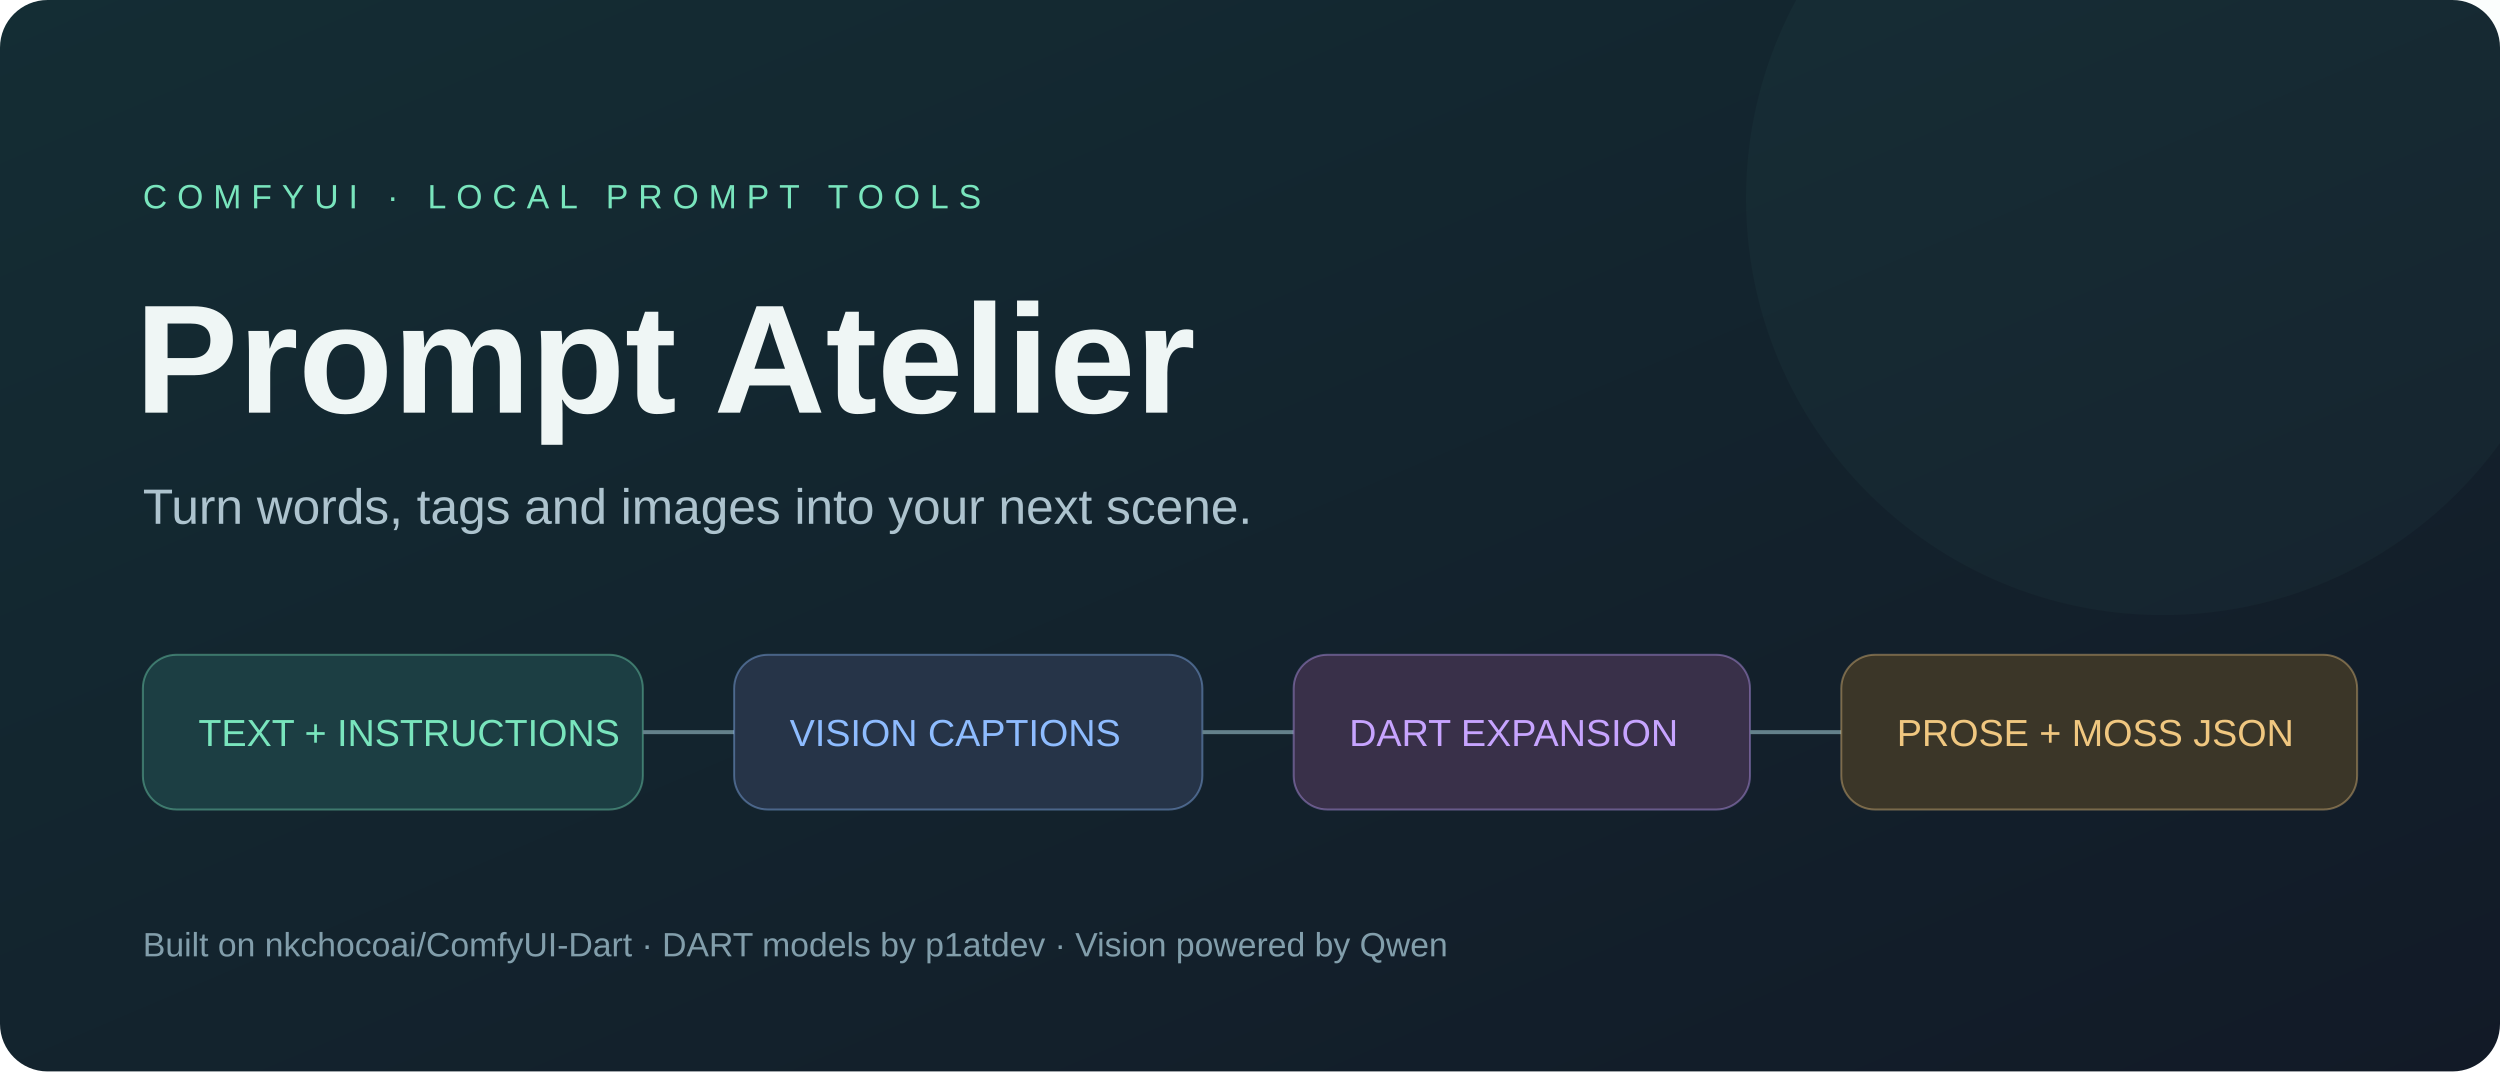
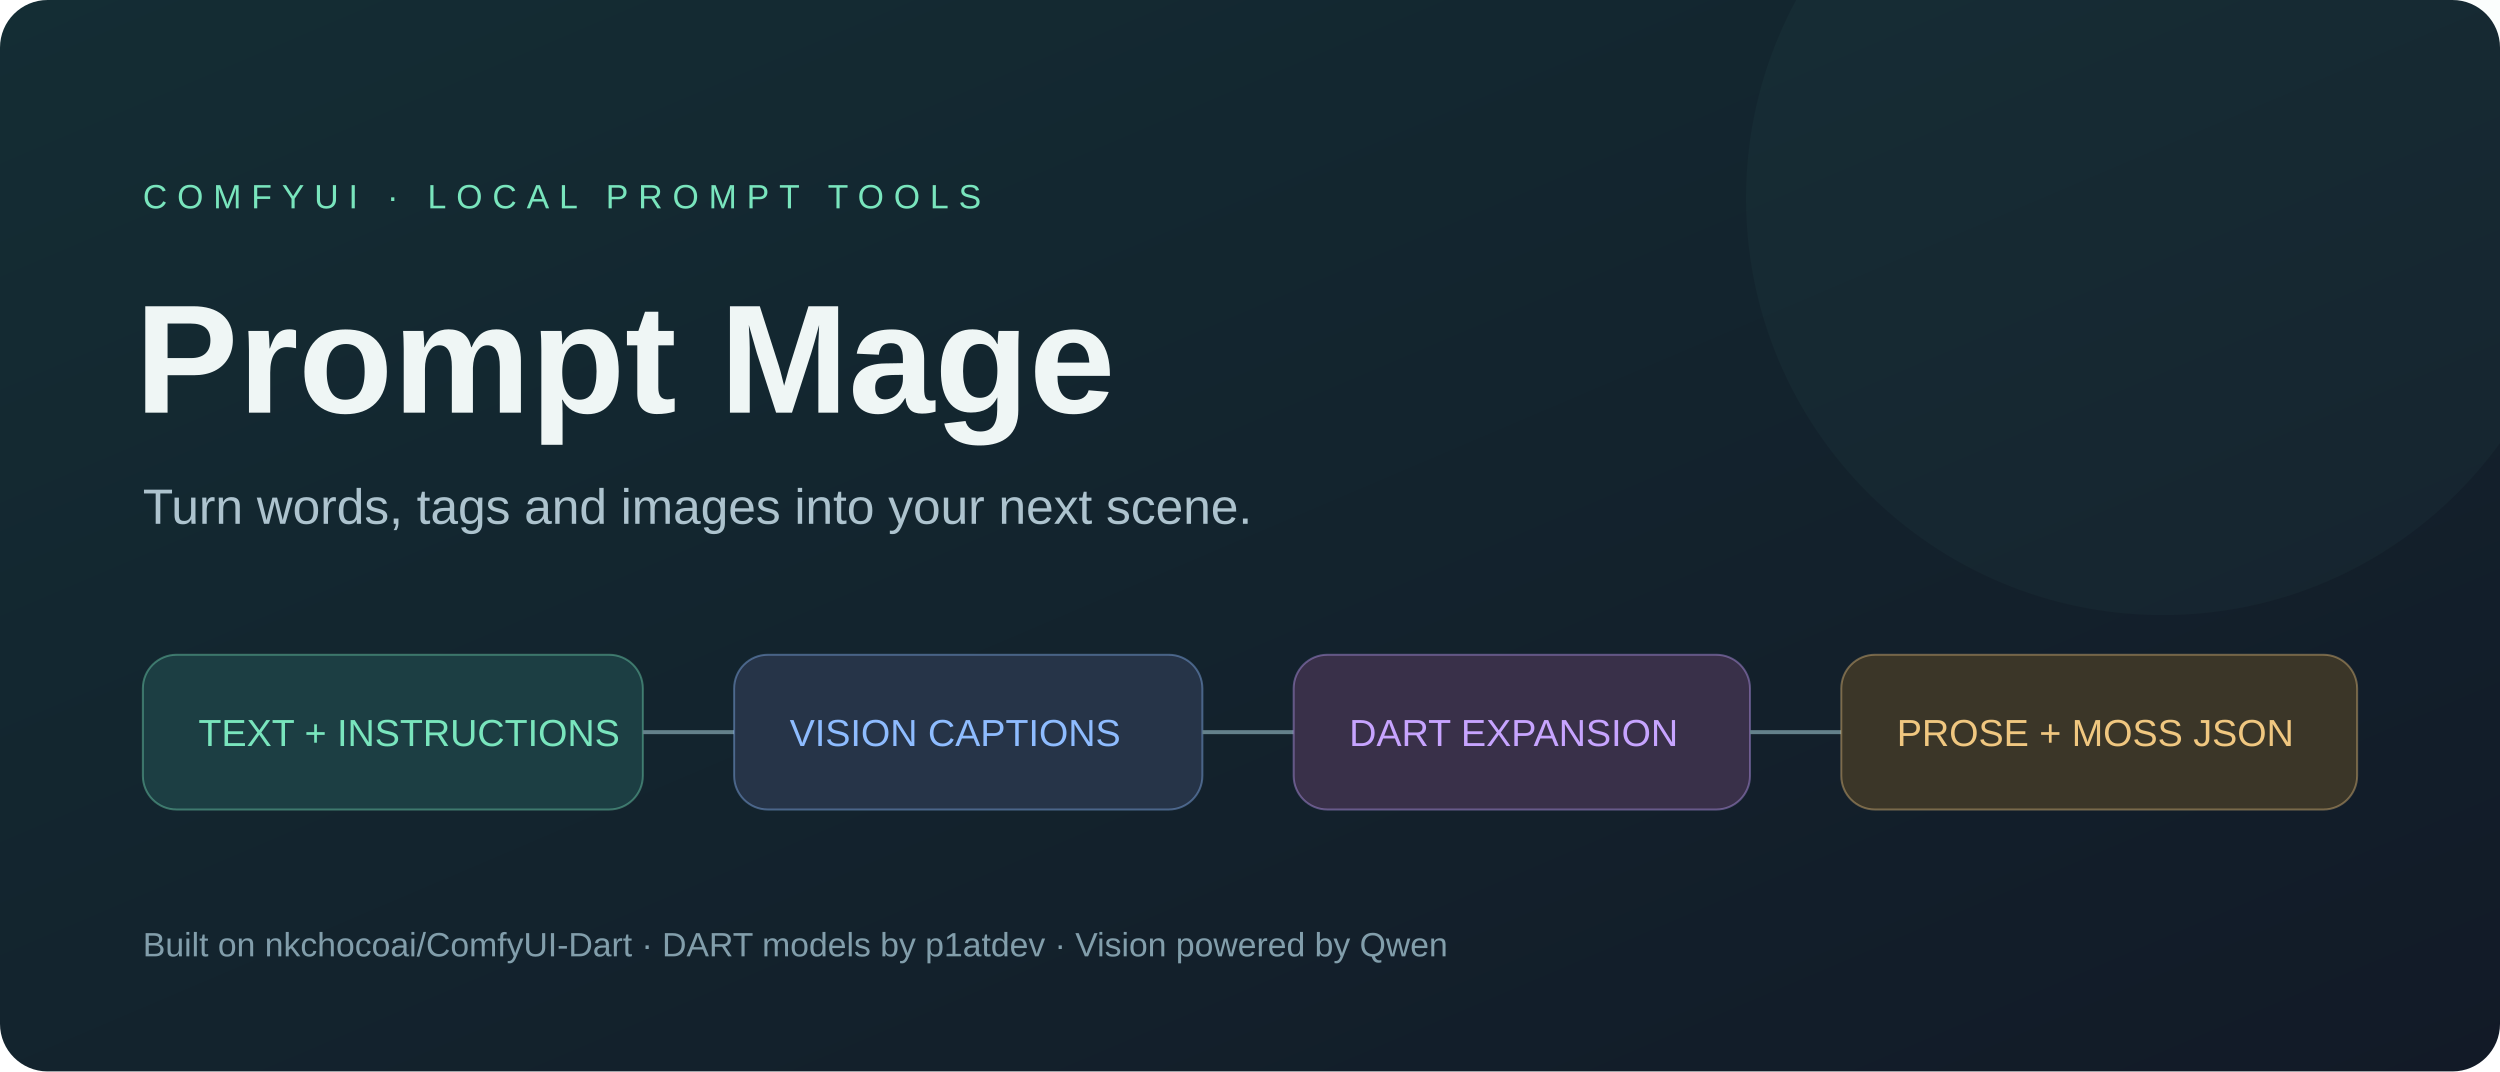
<svg xmlns="http://www.w3.org/2000/svg" width="1260" height="540" viewBox="0 0 1260 540">
  <defs>
    <linearGradient id="bg" x2="1" y2="1">
      <stop stop-color="#142d34" />
      <stop offset="1" stop-color="#121a27" />
    </linearGradient>
  </defs>
  <rect width="1260" height="540" rx="24" fill="url(#bg)" />
  <circle cx="1090" cy="100" r="210" fill="#79e5bd" opacity=".035" />
  <text x="72" y="105" fill="#79e5bd" font-family="Segoe UI,Arial" font-size="17" letter-spacing="5">COMFYUI · LOCAL PROMPT TOOLS</text>
-   <text x="68" y="208" fill="#eff6f5" font-family="Segoe UI,Arial" font-size="78" font-weight="700">Prompt Atelier</text>
+   <text x="68" y="208" fill="#eff6f5" font-family="Segoe UI,Arial" font-size="78" font-weight="700">Prompt Mage</text>
  <text x="72" y="264" fill="#adc3ce" font-family="Segoe UI,Arial" font-size="25">Turn words, tags and images into your next scene.</text>
  <g font-family="Segoe UI,Arial" font-size="19">
    <rect x="72" y="330" width="252" height="78" rx="17" fill="#1c3e43" stroke="#79e5bd" stroke-opacity=".4" />
    <text x="100" y="376" fill="#79e5bd">TEXT + INSTRUCTIONS</text>
    <path d="M324 369h46" stroke="#64818b" stroke-width="2" />
    <rect x="370" y="330" width="236" height="78" rx="17" fill="#263448" stroke="#8ebcff" stroke-opacity=".4" />
    <text x="398" y="376" fill="#8ebcff">VISION CAPTIONS</text>
    <path d="M606 369h46" stroke="#64818b" stroke-width="2" />
    <rect x="652" y="330" width="230" height="78" rx="17" fill="#393049" stroke="#c7a4ff" stroke-opacity=".4" />
    <text x="680" y="376" fill="#c7a4ff">DART EXPANSION</text>
    <path d="M882 369h46" stroke="#64818b" stroke-width="2" />
    <rect x="928" y="330" width="260" height="78" rx="17" fill="#3b3628" stroke="#f0c780" stroke-opacity=".4" />
    <text x="956" y="376" fill="#f0c780">PROSE + MOSS JSON</text>
  </g>
  <text x="72" y="482" fill="#829eab" font-family="Segoe UI,Arial" font-size="17">Built on nkchocoai/ComfyUI-Dart · DART models by p1atdev · Vision powered by Qwen</text>
</svg>
